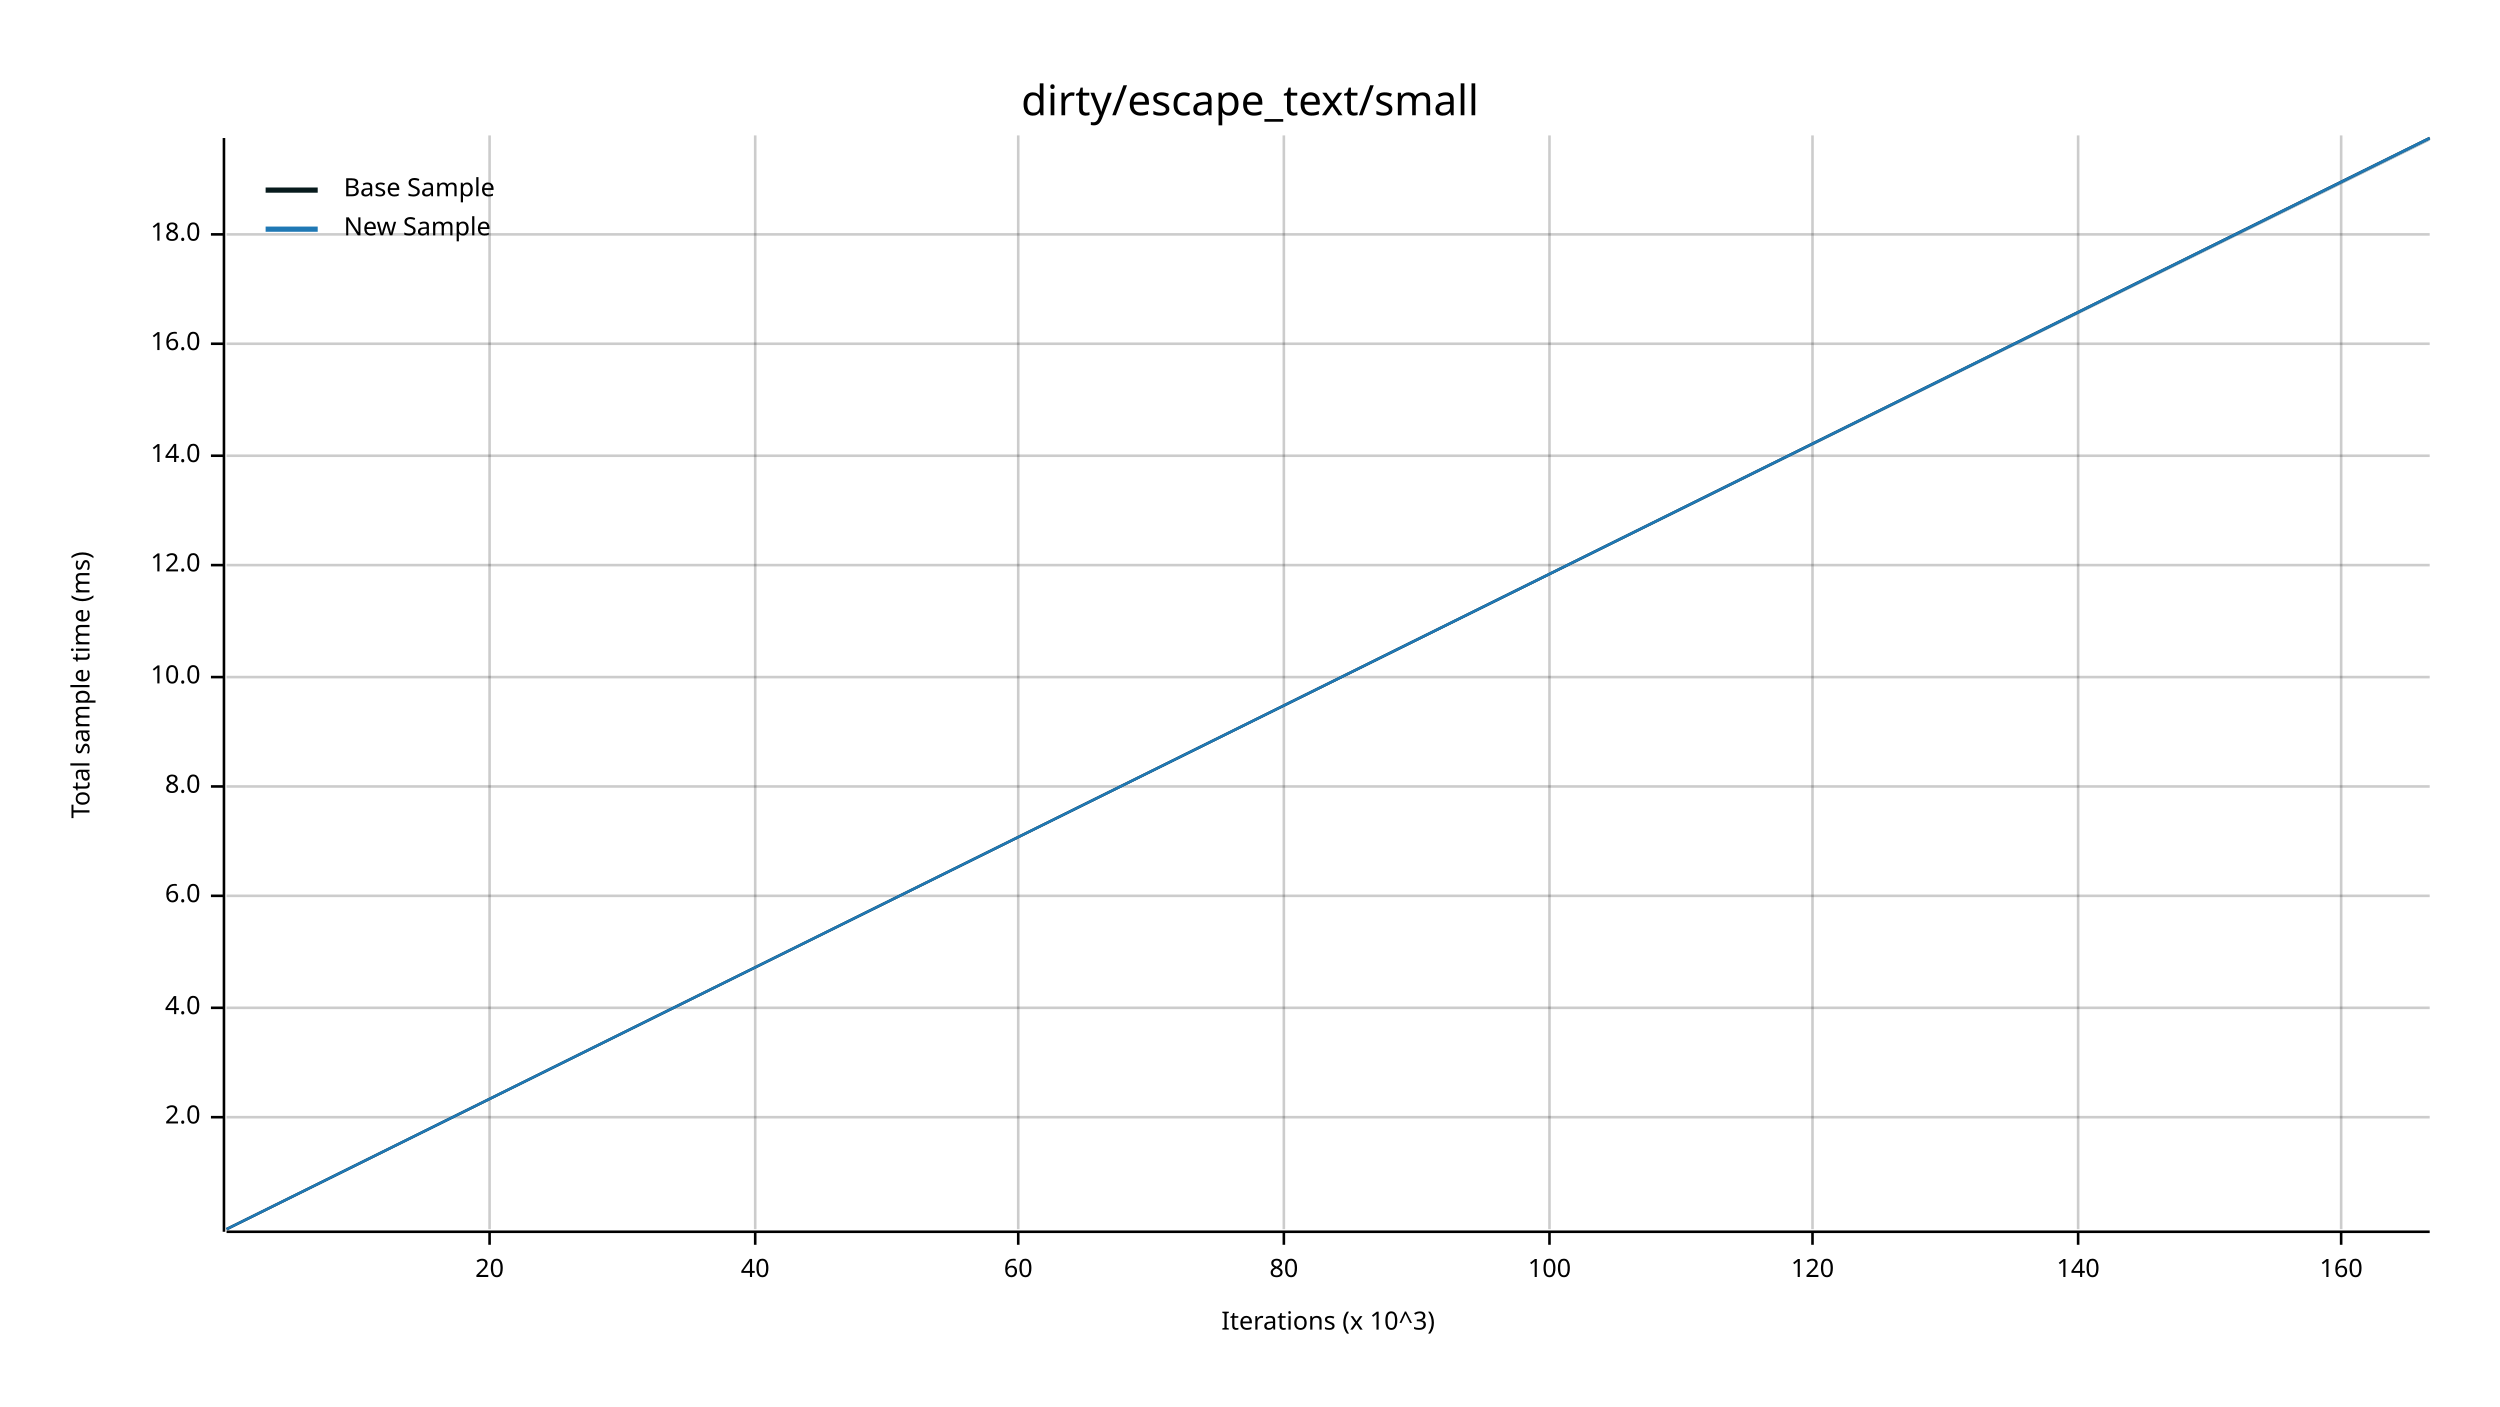
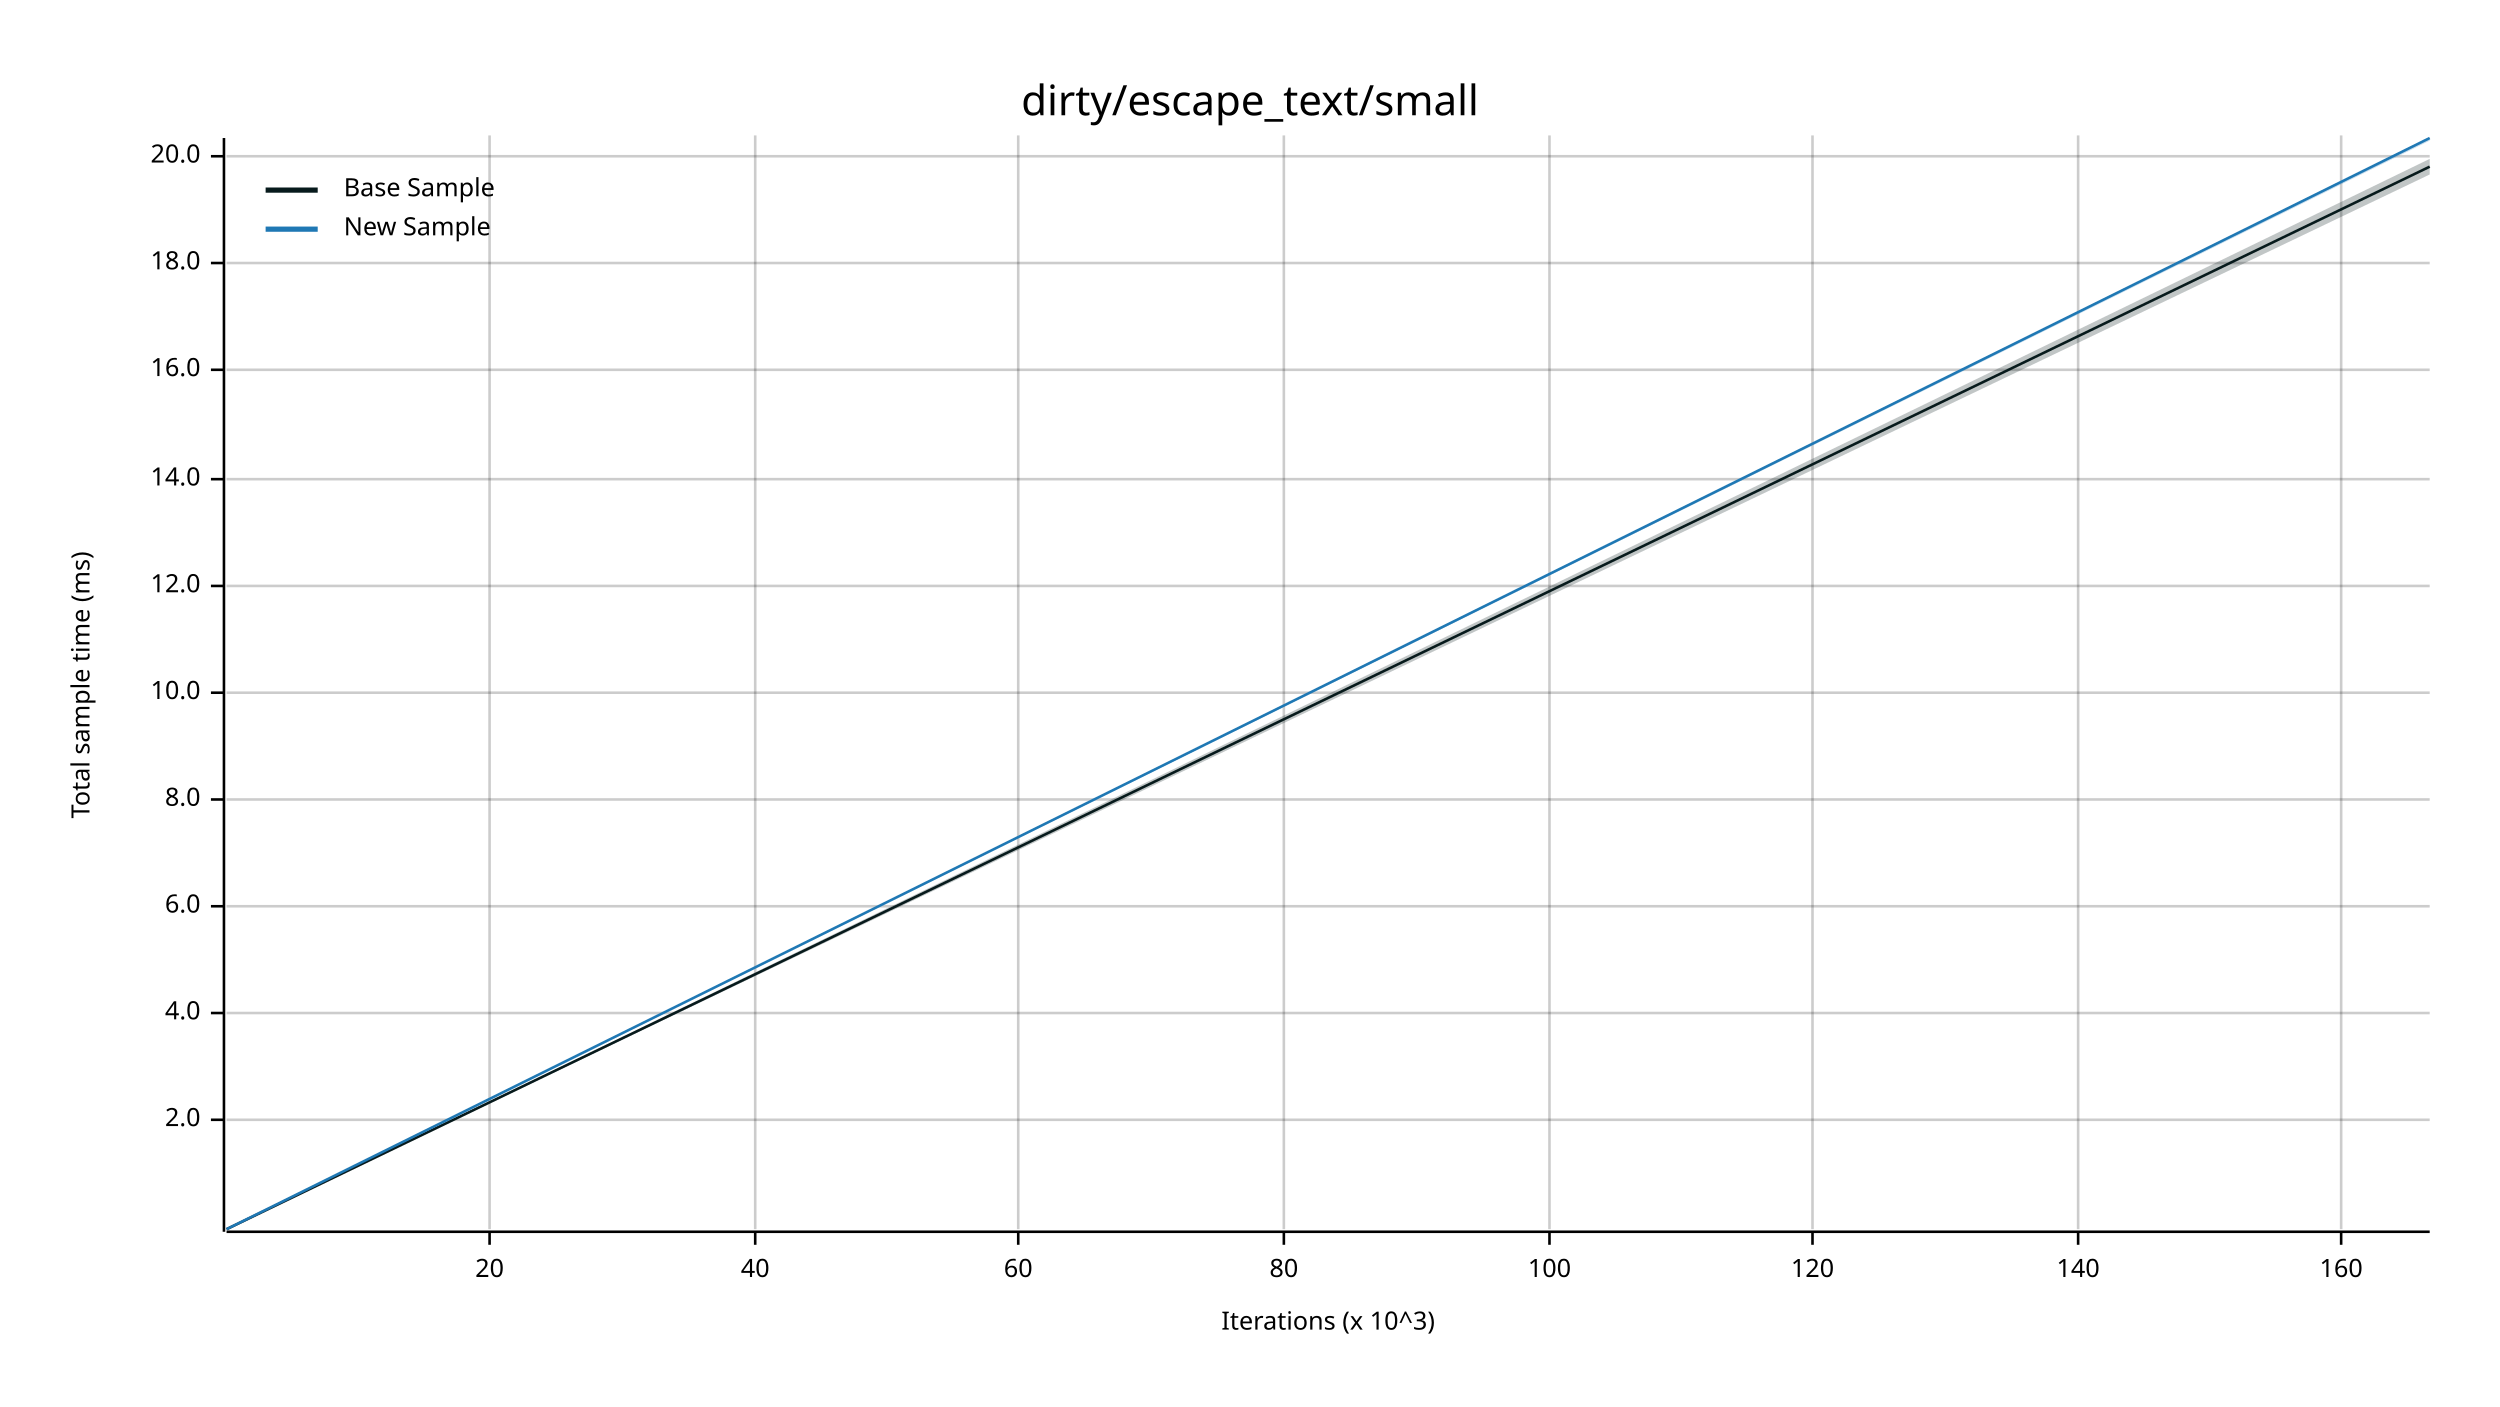
<svg xmlns="http://www.w3.org/2000/svg" width="960" height="540" viewBox="0 0 960 540">
  <text x="480" y="32" dy="0.76em" text-anchor="middle" font-family="sans-serif" font-size="16.129" opacity="1" fill="#000000">
dirty/escape_text/small
</text>
  <text x="27" y="263" dy="0.76em" text-anchor="middle" font-family="sans-serif" font-size="9.677" opacity="1" fill="#000000" transform="rotate(270, 27, 263)">
Total sample time (ms)
</text>
  <text x="510" y="513" dy="-0.5ex" text-anchor="middle" font-family="sans-serif" font-size="9.677" opacity="1" fill="#000000">
Iterations (x 10^3)
</text>
  <line opacity="0.2" stroke="#000000" stroke-width="1" x1="188" y1="472" x2="188" y2="52" />
  <line opacity="0.2" stroke="#000000" stroke-width="1" x1="290" y1="472" x2="290" y2="52" />
  <line opacity="0.2" stroke="#000000" stroke-width="1" x1="391" y1="472" x2="391" y2="52" />
  <line opacity="0.2" stroke="#000000" stroke-width="1" x1="493" y1="472" x2="493" y2="52" />
  <line opacity="0.2" stroke="#000000" stroke-width="1" x1="595" y1="472" x2="595" y2="52" />
  <line opacity="0.2" stroke="#000000" stroke-width="1" x1="696" y1="472" x2="696" y2="52" />
  <line opacity="0.2" stroke="#000000" stroke-width="1" x1="798" y1="472" x2="798" y2="52" />
  <line opacity="0.2" stroke="#000000" stroke-width="1" x1="899" y1="472" x2="899" y2="52" />
-   <line opacity="0.2" stroke="#000000" stroke-width="1" x1="87" y1="429" x2="933" y2="429" />
-   <line opacity="0.2" stroke="#000000" stroke-width="1" x1="87" y1="387" x2="933" y2="387" />
-   <line opacity="0.2" stroke="#000000" stroke-width="1" x1="87" y1="344" x2="933" y2="344" />
-   <line opacity="0.2" stroke="#000000" stroke-width="1" x1="87" y1="302" x2="933" y2="302" />
-   <line opacity="0.2" stroke="#000000" stroke-width="1" x1="87" y1="260" x2="933" y2="260" />
-   <line opacity="0.2" stroke="#000000" stroke-width="1" x1="87" y1="217" x2="933" y2="217" />
-   <line opacity="0.2" stroke="#000000" stroke-width="1" x1="87" y1="175" x2="933" y2="175" />
-   <line opacity="0.2" stroke="#000000" stroke-width="1" x1="87" y1="132" x2="933" y2="132" />
-   <line opacity="0.2" stroke="#000000" stroke-width="1" x1="87" y1="90" x2="933" y2="90" />
+   <line opacity="0.2" stroke="#000000" stroke-width="1" x1="87" y1="430" x2="933" y2="430" />
+   <line opacity="0.2" stroke="#000000" stroke-width="1" x1="87" y1="389" x2="933" y2="389" />
+   <line opacity="0.2" stroke="#000000" stroke-width="1" x1="87" y1="348" x2="933" y2="348" />
+   <line opacity="0.2" stroke="#000000" stroke-width="1" x1="87" y1="307" x2="933" y2="307" />
+   <line opacity="0.2" stroke="#000000" stroke-width="1" x1="87" y1="266" x2="933" y2="266" />
+   <line opacity="0.2" stroke="#000000" stroke-width="1" x1="87" y1="225" x2="933" y2="225" />
+   <line opacity="0.2" stroke="#000000" stroke-width="1" x1="87" y1="184" x2="933" y2="184" />
+   <line opacity="0.2" stroke="#000000" stroke-width="1" x1="87" y1="142" x2="933" y2="142" />
+   <line opacity="0.2" stroke="#000000" stroke-width="1" x1="87" y1="101" x2="933" y2="101" />
+   <line opacity="0.2" stroke="#000000" stroke-width="1" x1="87" y1="60" x2="933" y2="60" />
  <polyline fill="none" opacity="1" stroke="#000000" stroke-width="1" points="86,53 86,473 " />
-   <text x="77" y="429" dy="0.5ex" text-anchor="end" font-family="sans-serif" font-size="9.677" opacity="1" fill="#000000">
+   <text x="77" y="430" dy="0.5ex" text-anchor="end" font-family="sans-serif" font-size="9.677" opacity="1" fill="#000000">
2.0
</text>
-   <polyline fill="none" opacity="1" stroke="#000000" stroke-width="1" points="81,429 86,429 " />
-   <text x="77" y="387" dy="0.5ex" text-anchor="end" font-family="sans-serif" font-size="9.677" opacity="1" fill="#000000">
+   <polyline fill="none" opacity="1" stroke="#000000" stroke-width="1" points="81,430 86,430 " />
+   <text x="77" y="389" dy="0.5ex" text-anchor="end" font-family="sans-serif" font-size="9.677" opacity="1" fill="#000000">
4.0
</text>
-   <polyline fill="none" opacity="1" stroke="#000000" stroke-width="1" points="81,387 86,387 " />
-   <text x="77" y="344" dy="0.5ex" text-anchor="end" font-family="sans-serif" font-size="9.677" opacity="1" fill="#000000">
+   <polyline fill="none" opacity="1" stroke="#000000" stroke-width="1" points="81,389 86,389 " />
+   <text x="77" y="348" dy="0.5ex" text-anchor="end" font-family="sans-serif" font-size="9.677" opacity="1" fill="#000000">
6.0
</text>
-   <polyline fill="none" opacity="1" stroke="#000000" stroke-width="1" points="81,344 86,344 " />
-   <text x="77" y="302" dy="0.5ex" text-anchor="end" font-family="sans-serif" font-size="9.677" opacity="1" fill="#000000">
+   <polyline fill="none" opacity="1" stroke="#000000" stroke-width="1" points="81,348 86,348 " />
+   <text x="77" y="307" dy="0.5ex" text-anchor="end" font-family="sans-serif" font-size="9.677" opacity="1" fill="#000000">
8.0
</text>
-   <polyline fill="none" opacity="1" stroke="#000000" stroke-width="1" points="81,302 86,302 " />
-   <text x="77" y="260" dy="0.5ex" text-anchor="end" font-family="sans-serif" font-size="9.677" opacity="1" fill="#000000">
+   <polyline fill="none" opacity="1" stroke="#000000" stroke-width="1" points="81,307 86,307 " />
+   <text x="77" y="266" dy="0.5ex" text-anchor="end" font-family="sans-serif" font-size="9.677" opacity="1" fill="#000000">
10.0
</text>
-   <polyline fill="none" opacity="1" stroke="#000000" stroke-width="1" points="81,260 86,260 " />
-   <text x="77" y="217" dy="0.5ex" text-anchor="end" font-family="sans-serif" font-size="9.677" opacity="1" fill="#000000">
+   <polyline fill="none" opacity="1" stroke="#000000" stroke-width="1" points="81,266 86,266 " />
+   <text x="77" y="225" dy="0.5ex" text-anchor="end" font-family="sans-serif" font-size="9.677" opacity="1" fill="#000000">
12.0
</text>
-   <polyline fill="none" opacity="1" stroke="#000000" stroke-width="1" points="81,217 86,217 " />
-   <text x="77" y="175" dy="0.5ex" text-anchor="end" font-family="sans-serif" font-size="9.677" opacity="1" fill="#000000">
+   <polyline fill="none" opacity="1" stroke="#000000" stroke-width="1" points="81,225 86,225 " />
+   <text x="77" y="184" dy="0.5ex" text-anchor="end" font-family="sans-serif" font-size="9.677" opacity="1" fill="#000000">
14.0
</text>
-   <polyline fill="none" opacity="1" stroke="#000000" stroke-width="1" points="81,175 86,175 " />
-   <text x="77" y="132" dy="0.5ex" text-anchor="end" font-family="sans-serif" font-size="9.677" opacity="1" fill="#000000">
+   <polyline fill="none" opacity="1" stroke="#000000" stroke-width="1" points="81,184 86,184 " />
+   <text x="77" y="142" dy="0.5ex" text-anchor="end" font-family="sans-serif" font-size="9.677" opacity="1" fill="#000000">
16.0
</text>
-   <polyline fill="none" opacity="1" stroke="#000000" stroke-width="1" points="81,132 86,132 " />
-   <text x="77" y="90" dy="0.5ex" text-anchor="end" font-family="sans-serif" font-size="9.677" opacity="1" fill="#000000">
+   <polyline fill="none" opacity="1" stroke="#000000" stroke-width="1" points="81,142 86,142 " />
+   <text x="77" y="101" dy="0.5ex" text-anchor="end" font-family="sans-serif" font-size="9.677" opacity="1" fill="#000000">
18.0
</text>
-   <polyline fill="none" opacity="1" stroke="#000000" stroke-width="1" points="81,90 86,90 " />
+   <polyline fill="none" opacity="1" stroke="#000000" stroke-width="1" points="81,101 86,101 " />
+   <text x="77" y="60" dy="0.5ex" text-anchor="end" font-family="sans-serif" font-size="9.677" opacity="1" fill="#000000">
+ 20.0
+ </text>
+   <polyline fill="none" opacity="1" stroke="#000000" stroke-width="1" points="81,60 86,60 " />
  <polyline fill="none" opacity="1" stroke="#000000" stroke-width="1" points="87,473 933,473 " />
  <text x="188" y="483" dy="0.76em" text-anchor="middle" font-family="sans-serif" font-size="9.677" opacity="1" fill="#000000">
20
</text>
  <polyline fill="none" opacity="1" stroke="#000000" stroke-width="1" points="188,473 188,478 " />
  <text x="290" y="483" dy="0.76em" text-anchor="middle" font-family="sans-serif" font-size="9.677" opacity="1" fill="#000000">
40
</text>
  <polyline fill="none" opacity="1" stroke="#000000" stroke-width="1" points="290,473 290,478 " />
  <text x="391" y="483" dy="0.76em" text-anchor="middle" font-family="sans-serif" font-size="9.677" opacity="1" fill="#000000">
60
</text>
  <polyline fill="none" opacity="1" stroke="#000000" stroke-width="1" points="391,473 391,478 " />
  <text x="493" y="483" dy="0.76em" text-anchor="middle" font-family="sans-serif" font-size="9.677" opacity="1" fill="#000000">
80
</text>
  <polyline fill="none" opacity="1" stroke="#000000" stroke-width="1" points="493,473 493,478 " />
  <text x="595" y="483" dy="0.76em" text-anchor="middle" font-family="sans-serif" font-size="9.677" opacity="1" fill="#000000">
100
</text>
  <polyline fill="none" opacity="1" stroke="#000000" stroke-width="1" points="595,473 595,478 " />
  <text x="696" y="483" dy="0.76em" text-anchor="middle" font-family="sans-serif" font-size="9.677" opacity="1" fill="#000000">
120
</text>
  <polyline fill="none" opacity="1" stroke="#000000" stroke-width="1" points="696,473 696,478 " />
  <text x="798" y="483" dy="0.76em" text-anchor="middle" font-family="sans-serif" font-size="9.677" opacity="1" fill="#000000">
140
</text>
  <polyline fill="none" opacity="1" stroke="#000000" stroke-width="1" points="798,473 798,478 " />
  <text x="899" y="483" dy="0.76em" text-anchor="middle" font-family="sans-serif" font-size="9.677" opacity="1" fill="#000000">
160
</text>
  <polyline fill="none" opacity="1" stroke="#000000" stroke-width="1" points="899,473 899,478 " />
-   <polyline fill="none" opacity="1" stroke="#071A1C" stroke-width="1" points="87,472 933,53 " />
-   <polygon opacity="0.25" fill="#071A1C" points="87,472 933,54 933,53 " />
+   <polyline fill="none" opacity="1" stroke="#071A1C" stroke-width="1" points="87,472 933,64 " />
+   <polygon opacity="0.25" fill="#071A1C" points="87,472 933,67 933,61 " />
  <polyline fill="none" opacity="1" stroke="#1F78B4" stroke-width="1" points="87,472 933,53 " />
  <polygon opacity="0.25" fill="#1F78B4" points="87,472 933,54 933,53 " />
  <text x="132" y="68" dy="0.76em" text-anchor="start" font-family="sans-serif" font-size="9.677" opacity="1" fill="#000000">
Base Sample
</text>
  <text x="132" y="83" dy="0.76em" text-anchor="start" font-family="sans-serif" font-size="9.677" opacity="1" fill="#000000">
New Sample
</text>
  <polyline fill="none" opacity="1" stroke="#071A1C" stroke-width="2" points="102,73 122,73 " />
  <polyline fill="none" opacity="1" stroke="#1F78B4" stroke-width="2" points="102,88 122,88 " />
</svg>
